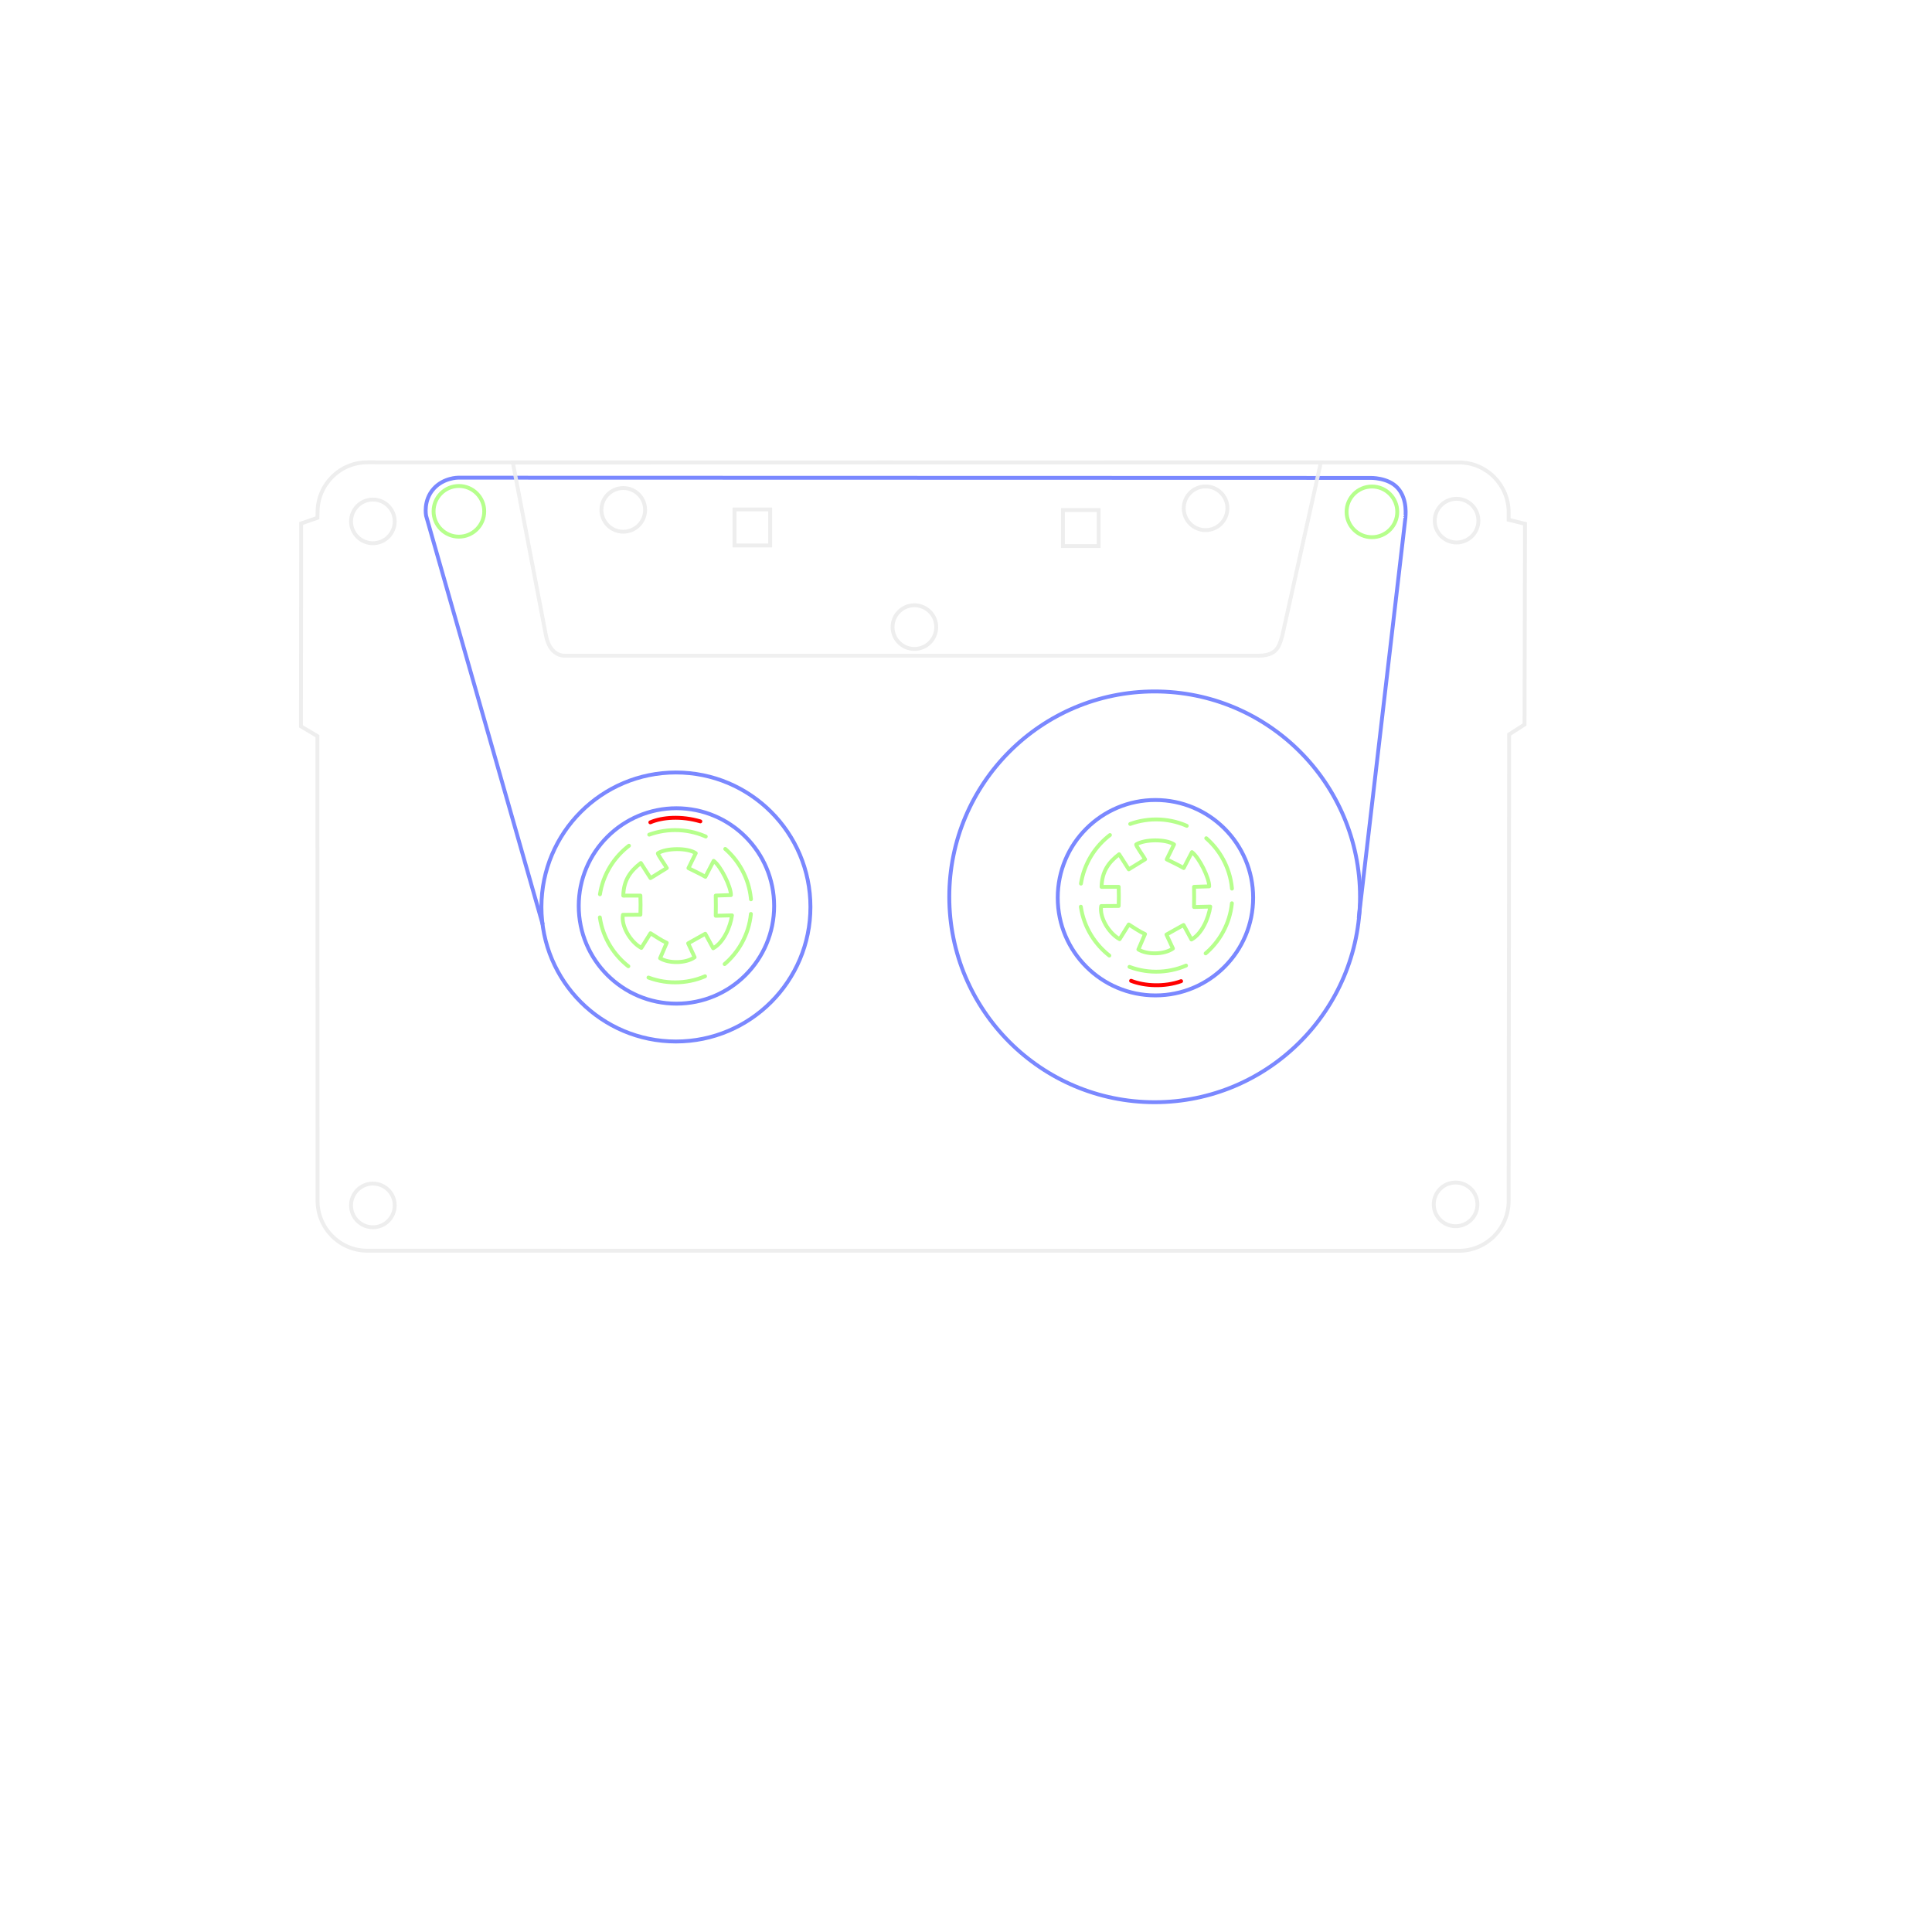
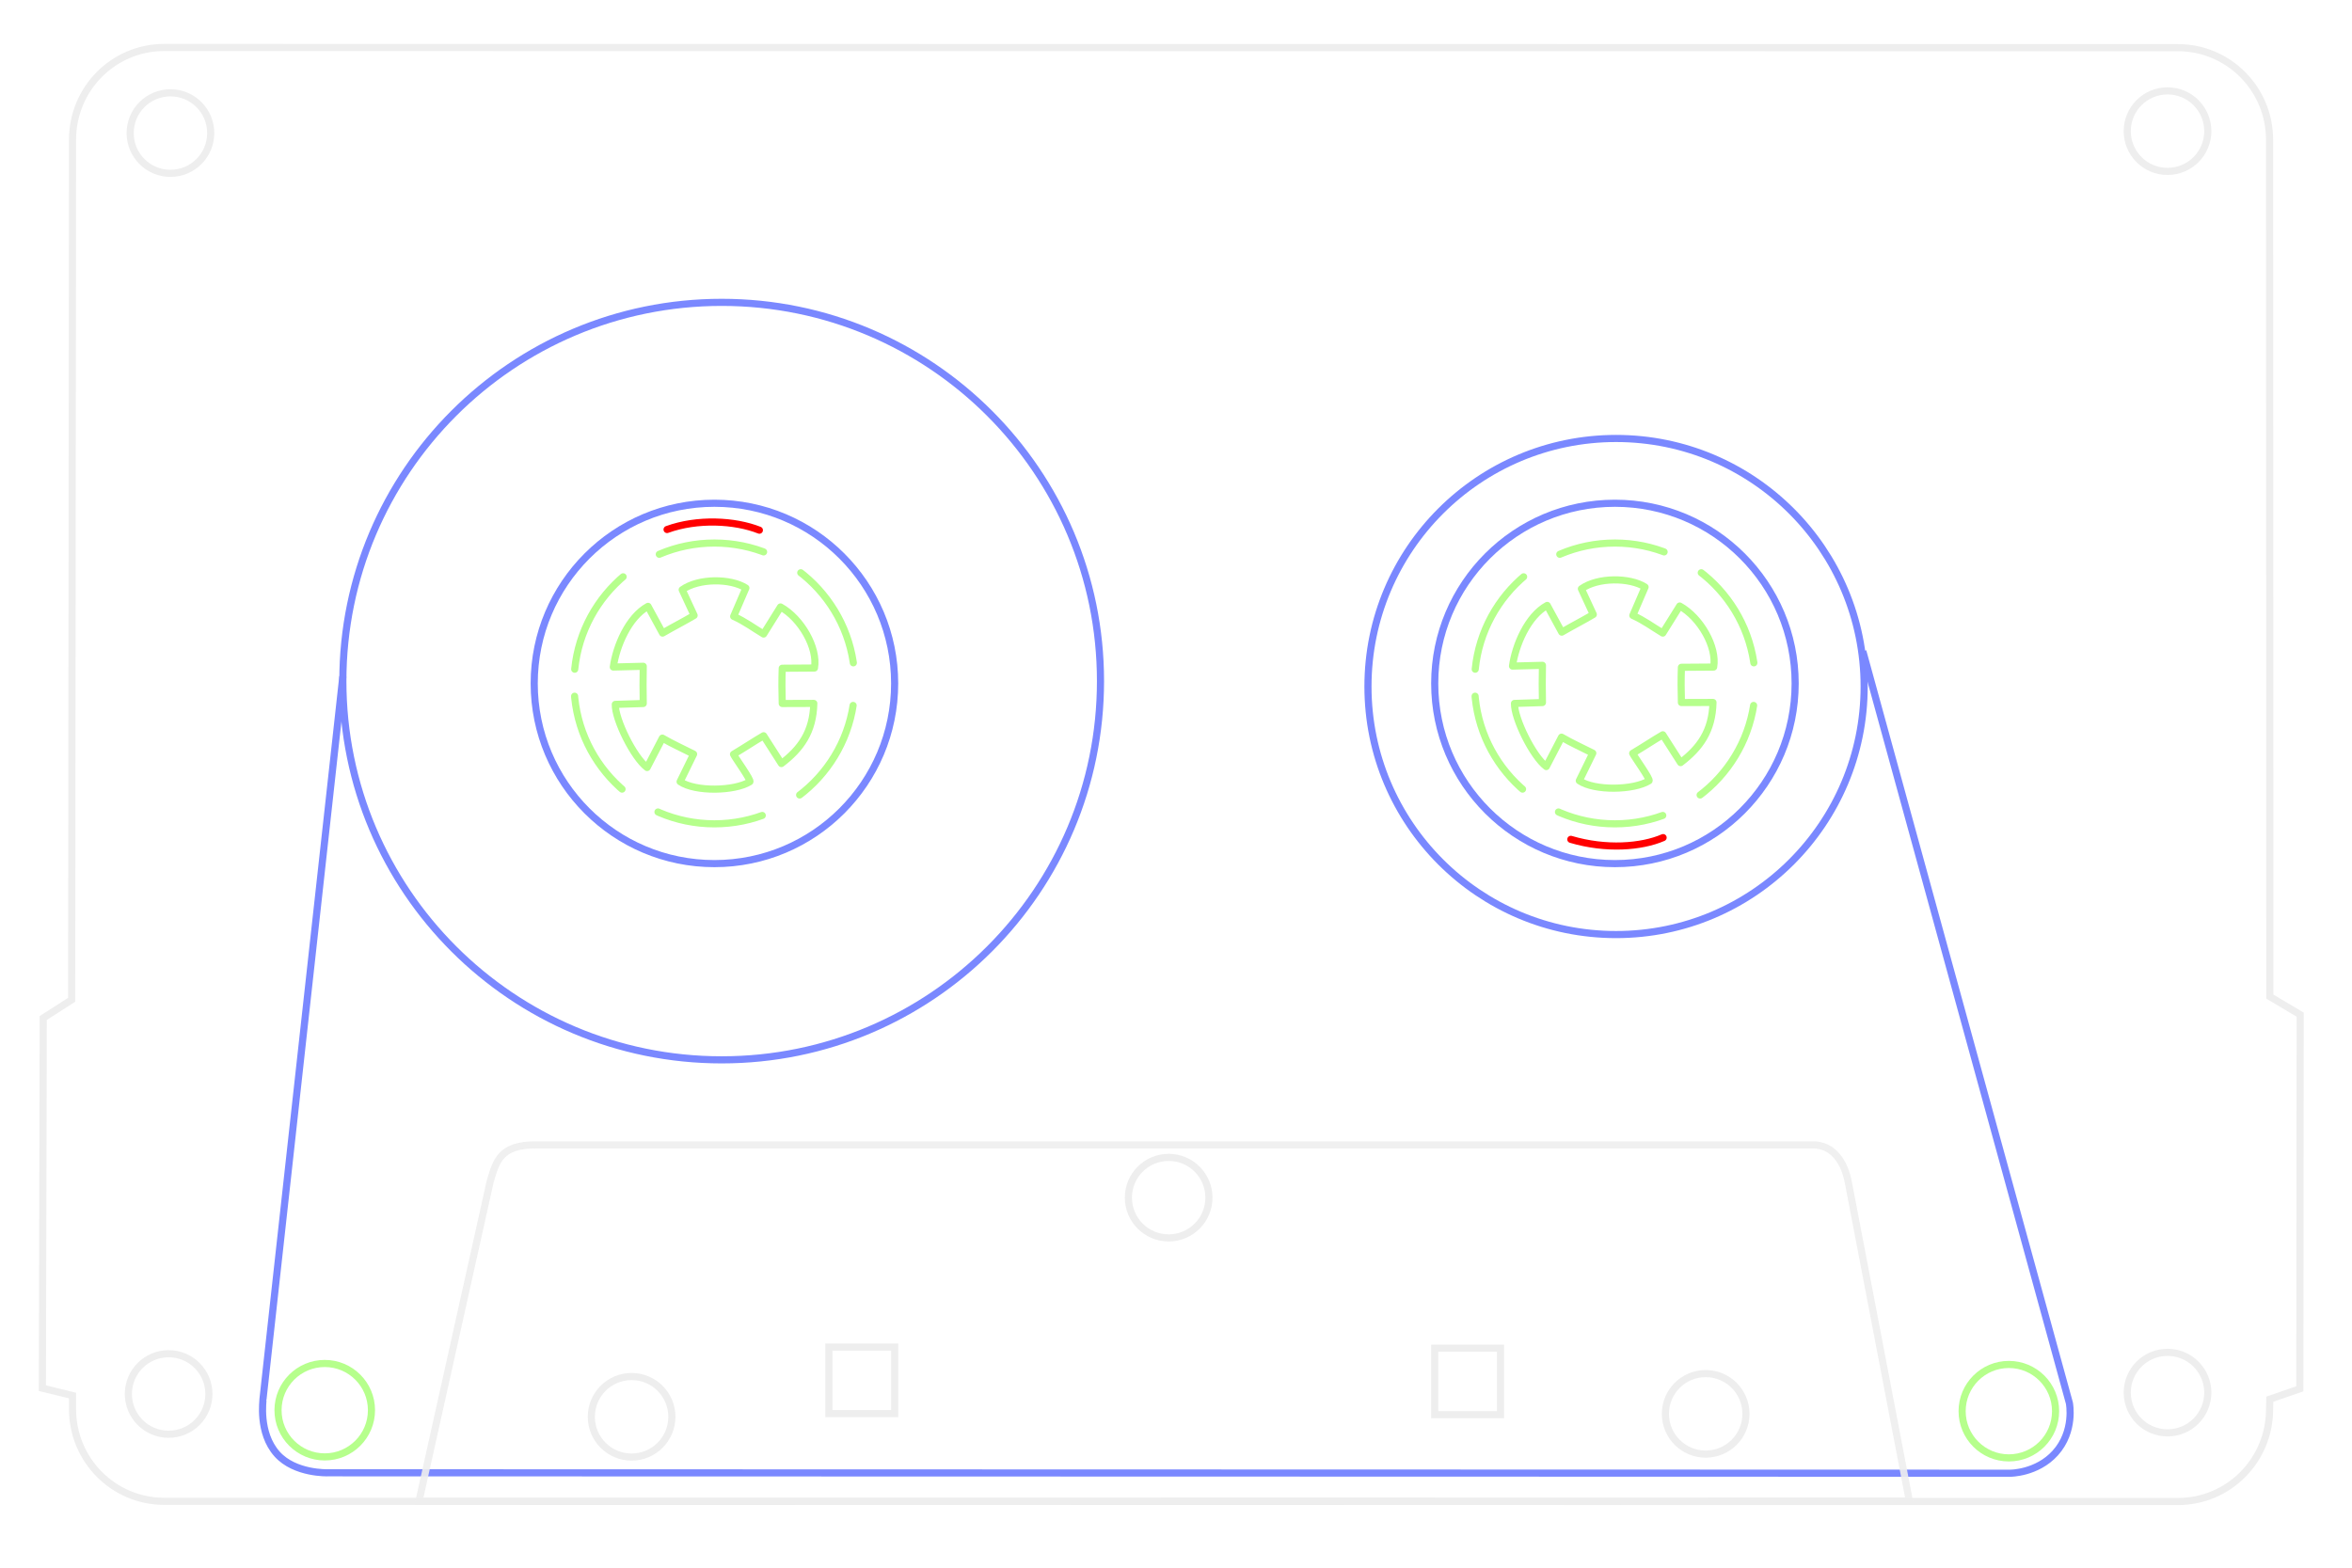
- <svg xmlns="http://www.w3.org/2000/svg" viewBox="8.61 3.285 500 500">
-   <path d="M 103.628 122.952 L 386.193 122.952 C 393.287 122.952 399.039 128.737 399.039 135.873 L 399.039 137.793 L 403.273 138.829 L 403.155 190.773 L 399.171 193.333 L 399.057 314.053 C 399.058 321.189 393.307 326.974 386.213 326.974 L 103.647 326.974 C 96.554 326.974 90.803 321.189 90.802 314.053 L 90.751 193.807 L 86.494 191.277 L 86.541 138.769 L 90.751 137.312 L 90.784 135.873 C 90.784 128.737 96.534 122.952 103.628 122.952 Z" style="fill-rule: nonzero; paint-order: fill; stroke: rgb(238, 238, 238); fill: none;" transform="matrix(1, 0.000099, -0.000099, 1, 0.022273, -0.024242)" />
-   <ellipse style="stroke: rgb(122, 136, 255); fill: none;" cx="183.54" cy="238.013" rx="34.81" ry="34.81" />
-   <ellipse style="stroke: rgb(122, 136, 255); fill: none;" cx="307.435" cy="235.384" rx="53.151" ry="53.151" />
-   <ellipse style="stroke: rgb(182, 255, 140); fill: none;" cx="127.373" cy="135.615" rx="6.556" ry="6.556" />
-   <ellipse style="stroke: rgb(182, 255, 140); fill: none;" cx="363.663" cy="135.753" rx="6.556" ry="6.556" />
-   <path style="stroke: rgb(122, 136, 255); fill: none;" d="M 149.071 242.561 L 118.88 136.754 C 118.88 136.754 118.083 132.812 120.867 129.736 C 123.448 126.884 127.189 126.907 127.189 126.907 L 363.236 126.969 C 363.236 126.969 367.837 126.803 370.341 129.591 C 373.052 132.61 372.276 137.229 372.33 137.283 L 360.25 240.873" />
-   <ellipse style="stroke: rgb(238, 238, 238); fill: none;" cx="385.567" cy="138.027" rx="5.651" ry="5.651" />
-   <ellipse style="stroke: rgb(238, 238, 238); fill: none;" cx="105.111" cy="138.22" rx="5.651" ry="5.651" />
-   <ellipse style="stroke: rgb(238, 238, 238); fill: none;" cx="385.313" cy="314.976" rx="5.651" ry="5.651" />
-   <ellipse style="stroke: rgb(238, 238, 238); fill: none;" cx="105.111" cy="315.247" rx="5.651" ry="5.651" />
-   <ellipse style="stroke: rgb(238, 238, 238); fill: none;" cx="169.911" cy="135.24" rx="5.651" ry="5.651" />
-   <ellipse style="stroke: rgb(238, 238, 238); fill: none;" cx="320.61" cy="134.826" rx="5.651" ry="5.651" />
-   <ellipse style="stroke: rgb(238, 238, 238); fill: none;" cx="245.257" cy="165.58" rx="5.651" ry="5.651" />
-   <rect x="198.7" y="135.123" width="9.228" height="9.331" style="stroke: rgb(238, 238, 238); fill: none;" />
-   <rect x="283.702" y="135.277" width="9.228" height="9.331" style="stroke: rgb(238, 238, 238); fill: none;" />
-   <ellipse style="stroke: rgb(122, 136, 255); fill: none;" cx="183.672" cy="237.742" rx="25.286" ry="25.286" />
-   <ellipse style="stroke: rgb(122, 136, 255); fill: none;" cx="307.637" cy="235.61" rx="25.286" ry="25.286" />
-   <ellipse style="stroke: rgb(182, 255, 140); stroke-dasharray: 15, 6; stroke-dashoffset: 19px; fill: none; stroke-linecap: round;" cx="307.822" cy="235.053" rx="19.702" ry="19.702" />
-   <ellipse style="stroke: rgb(182, 255, 140); stroke-dasharray: 15, 6; stroke-dashoffset: 19px; fill: none; stroke-linecap: round;" cx="183.34" cy="237.819" rx="19.702" ry="19.702" />
-   <path style="stroke: rgb(182, 255, 140); stroke-linejoin: round; fill: none; stroke-width: 8.244px;" d="M 1609.855 439.747 C 1627.551 428.818 1672.73 427.848 1690.48 439.85 L 1674.865 471.738 C 1687.617 478.236 1699.005 483.251 1711.006 490.235 L 1728.641 456.231 C 1744.021 467.627 1765.876 511.945 1765.455 529.254 L 1733.108 530.28 C 1733.39 544.39 1733.447 559.246 1733.108 573.356 L 1767.733 572.483 C 1764.477 596.346 1750.193 630.417 1727.596 642.679 L 1710.773 611.757 C 1697.246 619.568 1686.167 625.155 1674.265 632.199 L 1688.059 661.882 C 1668.983 675.46 1632.011 675.139 1614.387 663.913 L 1628.531 631.06 C 1615.616 625.287 1606.028 617.965 1593.884 610.661 L 1574.335 641.982 C 1550.402 628.771 1530.923 594.498 1535.063 571.344 L 1572.346 571.078 C 1572.876 556.588 1572.745 544.39 1572.346 530.28 L 1535.822 530.394 C 1536.615 497.152 1551.168 477.667 1573.299 460.801 L 1593.884 492.975 C 1604.305 486.973 1616.165 478.971 1628.721 471.552 C 1627.623 468.61 1607.302 440.536 1609.855 439.747 Z" transform="matrix(0.121294, 0, 0, 0.121294, 107.4081, 168.473)" />
-   <path style="stroke: rgb(182, 255, 140); stroke-linejoin: round; fill: none;" d="M 178.894 224.078 C 181.04 222.752 186.52 222.634 188.673 224.09 L 186.779 227.958 C 188.326 228.746 189.707 229.354 191.163 230.201 L 193.302 226.077 C 195.167 227.459 197.818 232.835 197.767 234.934 L 193.843 235.059 C 193.878 236.77 193.885 238.572 193.843 240.284 L 198.043 240.178 C 197.648 243.072 195.916 247.205 193.175 248.692 L 191.134 244.941 C 189.494 245.889 188.15 246.566 186.706 247.421 L 188.379 251.021 C 186.065 252.668 181.581 252.629 179.443 251.268 L 181.159 247.283 C 179.592 246.582 178.429 245.694 176.956 244.808 L 174.585 248.607 C 171.682 247.005 169.32 242.848 169.822 240.04 L 174.344 240.007 C 174.408 238.25 174.392 236.77 174.344 235.059 L 169.914 235.073 C 170.01 231.04 171.775 228.677 174.46 226.631 L 176.956 230.534 C 178.22 229.806 179.659 228.835 181.182 227.935 C 181.049 227.578 178.584 224.173 178.894 224.078 Z" />
-   <path style="fill: none; stroke-linejoin: round; stroke-linecap: round; stroke: rgb(255, 0, 0);" d="M 176.912 216.106 C 179.952 214.786 184.913 214.391 189.863 215.861" />
-   <path style="fill: none; stroke-linejoin: round; stroke-linecap: round; stroke: rgb(255, 0, 0);" d="M 301.322 257.95 C 305.535 256.291 310.779 256.423 314.273 257.705" transform="matrix(-0.999658, -0.026135, 0.026135, -0.999658, 608.7602, 522.9457)" />
-   <path d="M 141.331 123 L 350.448 122.952 L 340.463 167.804 C 339.599 170.774 338.991 172.986 334.094 172.986 L 154.848 172.986 C 151.986 172.986 150.416 170.509 149.897 167.734 L 141.331 123 Z" style="opacity: 0.9; stroke: rgb(238, 238, 238); fill: none;" />
+ <svg xmlns="http://www.w3.org/2000/svg" xmlns:ns1="https://boxy-svg.com" viewBox="0 0 330 220">
+   <defs>
+     <ns1:grid x="76.892" y="95.703" width="177.126" height="51.325" />
+   </defs>
+   <path style="stroke: rgb(122, 136, 255); fill: none;" d="M 65.919 206.744 L 36.939 101.234 C 36.939 101.234 36.142 97.292 38.926 94.216 C 41.507 91.364 45.248 91.387 45.248 91.387 L 281.295 91.449 C 281.295 91.449 285.896 91.283 288.4 94.071 C 291.111 97.09 290.335 101.709 290.389 101.763 L 279.182 203.205" transform="matrix(-1, 0, 0, -1, 327.2856, 298.131)" id="tape-strip">
+     </path>
+   <g transform="matrix(-1, 0, 0, -1, 328.687, 217.376)" id="tape-enclosure">
+     <ellipse style="stroke: rgb(182, 255, 140); fill: none;" cx="46.833" cy="19.34" rx="6.556" ry="6.556" />
+     <ellipse style="stroke: rgb(182, 255, 140); fill: none;" cx="283.123" cy="19.478" rx="6.556" ry="6.556" />
+     <rect x="203.162" y="19.002" width="9.228" height="9.331" style="stroke: rgb(238, 238, 238); fill: none;" />
+     <rect x="118.16" y="18.848" width="9.228" height="9.331" style="stroke: rgb(238, 238, 238); fill: none;" />
+     <path d="M 23.088 6.677 L 305.653 6.677 C 312.747 6.677 318.499 12.462 318.499 19.598 L 318.499 21.518 L 322.733 22.554 L 322.615 74.498 L 318.631 77.058 L 318.517 197.778 C 318.518 204.914 312.767 210.699 305.673 210.699 L 23.107 210.699 C 16.014 210.699 10.263 204.914 10.262 197.778 L 10.211 77.532 L 5.954 75.002 L 6.001 22.494 L 10.211 21.037 L 10.244 19.598 C 10.244 12.462 15.994 6.677 23.088 6.677 Z" style="fill-rule: nonzero; paint-order: fill; stroke: rgb(238, 238, 238); fill: none;" transform="matrix(1, 0.000099, -0.000099, 1, 0.010761, -0.016269)" />
+     <path d="M 60.791 6.725 L 269.908 6.677 L 259.923 51.529 C 259.059 54.499 258.451 56.711 253.554 56.711 L 74.308 56.711 C 71.446 56.711 69.876 54.234 69.357 51.459 L 60.791 6.725 Z" style="opacity: 0.9; stroke: rgb(238, 238, 238); fill: none;" />
+     <ellipse style="stroke: rgb(238, 238, 238); fill: none;" cx="305.027" cy="21.752" rx="5.651" ry="5.651" />
+     <ellipse style="stroke: rgb(238, 238, 238); fill: none;" cx="24.571" cy="21.945" rx="5.651" ry="5.651" />
+     <ellipse style="stroke: rgb(238, 238, 238); fill: none;" cx="304.773" cy="198.701" rx="5.651" ry="5.651" />
+     <ellipse style="stroke: rgb(238, 238, 238); fill: none;" cx="24.571" cy="198.972" rx="5.651" ry="5.651" />
+     <ellipse style="stroke: rgb(238, 238, 238); fill: none;" cx="89.371" cy="18.965" rx="5.651" ry="5.651" />
+     <ellipse style="stroke: rgb(238, 238, 238); fill: none;" cx="240.07" cy="18.551" rx="5.651" ry="5.651" />
+     <ellipse style="stroke: rgb(238, 238, 238); fill: none;" cx="164.717" cy="49.305" rx="5.651" ry="5.651" />
+   </g>
+   <ellipse style="stroke: rgb(122, 136, 255); fill: none;" cx="-101.255" cy="-95.582" rx="53.151" ry="53.151" transform="matrix(-1, 0, 0, -1, 0, 0)" id="left-roll">
+     </ellipse>
+   <g transform="matrix(-1, 0, 0, -1, 328.687, 217.376)" class="spinner" id="left-spinner">
+     <ellipse style="stroke: rgb(122, 136, 255); fill: none;" cx="228.448" cy="121.467" rx="25.286" ry="25.286" />
+     <ellipse style="stroke: rgb(182, 255, 140); stroke-dasharray: 15, 6; stroke-dashoffset: 19px; fill: none; stroke-linecap: round;" cx="228.448" cy="121.467" rx="19.702" ry="19.702" />
+     <path style="stroke: rgb(182, 255, 140); stroke-linejoin: round; fill: none;" d="M 223.485 107.669 C 225.631 106.343 231.111 106.226 233.264 107.682 L 231.37 111.549 C 232.917 112.337 234.298 112.946 235.754 113.793 L 237.893 109.668 C 239.758 111.051 242.409 116.426 242.358 118.526 L 238.435 118.65 C 238.469 120.362 238.476 122.164 238.435 123.875 L 242.634 123.769 C 242.24 126.664 240.507 130.796 237.766 132.283 L 235.726 128.533 C 234.085 129.48 232.741 130.158 231.297 131.012 L 232.97 134.613 C 230.657 136.26 226.172 136.221 224.035 134.859 L 225.75 130.874 C 224.184 130.174 223.021 129.286 221.548 128.4 L 219.176 132.199 C 216.274 130.596 213.911 126.439 214.413 123.631 L 218.935 123.599 C 218.999 121.841 218.984 120.362 218.935 118.65 L 214.505 118.664 C 214.601 114.632 216.366 112.268 219.051 110.223 L 221.548 114.125 C 222.812 113.397 224.25 112.427 225.773 111.527 C 225.64 111.17 223.175 107.765 223.485 107.669 Z" />
+     <path style="fill: none; stroke-linejoin: round; stroke-linecap: round; stroke: rgb(255, 0, 0);" d="M 222.129 144.123 C 226.342 142.464 231.586 142.596 235.08 143.878" transform="matrix(-0.999658, -0.026135, 0.026135, -0.999658, 453.3803, 292.9458)" />
+   </g>
+   <ellipse style="stroke: rgb(122, 136, 255); fill: none;" cx="-226.743" cy="-96.342" rx="34.81" ry="34.81" transform="matrix(-1, 0, 0, -1, 0, 0)" id="right-roll">
+     </ellipse>
+   <g transform="matrix(-1, 0, 0, -1, 328.687, 217.376)" class="spinner" id="right-spinner">
+     <ellipse style="stroke: rgb(122, 136, 255); fill: none;" cx="102.102" cy="121.467" rx="25.286" ry="25.286" />
+     <ellipse style="stroke: rgb(182, 255, 140); stroke-dasharray: 15, 6; stroke-dashoffset: 19px; fill: none; stroke-linecap: round;" cx="102.102" cy="121.467" rx="19.702" ry="19.702" />
+     <path style="stroke: rgb(182, 255, 140); stroke-linejoin: round; fill: none;" d="M 97.324 107.803 C 99.47 106.477 104.95 106.359 107.103 107.815 L 105.209 111.683 C 106.756 112.471 108.137 113.079 109.593 113.926 L 111.732 109.802 C 113.597 111.184 116.248 116.56 116.197 118.659 L 112.273 118.784 C 112.308 120.495 112.315 122.297 112.273 124.009 L 116.473 123.903 C 116.078 126.797 114.346 130.93 111.605 132.417 L 109.564 128.666 C 107.924 129.614 106.58 130.291 105.136 131.146 L 106.809 134.746 C 104.495 136.393 100.011 136.354 97.873 134.993 L 99.589 131.008 C 98.022 130.307 96.859 129.419 95.386 128.533 L 93.015 132.332 C 90.112 130.73 87.75 126.573 88.252 123.765 L 92.774 123.732 C 92.838 121.975 92.822 120.495 92.774 118.784 L 88.344 118.798 C 88.44 114.765 90.205 112.402 92.89 110.356 L 95.386 114.259 C 96.65 113.531 98.089 112.56 99.612 111.66 C 99.479 111.303 97.014 107.898 97.324 107.803 Z" />
+     <path style="fill: none; stroke-linejoin: round; stroke-linecap: round; stroke: rgb(255, 0, 0);" d="M 95.342 99.831 C 98.382 98.511 103.343 98.116 108.293 99.586" />
+   </g>
</svg>
